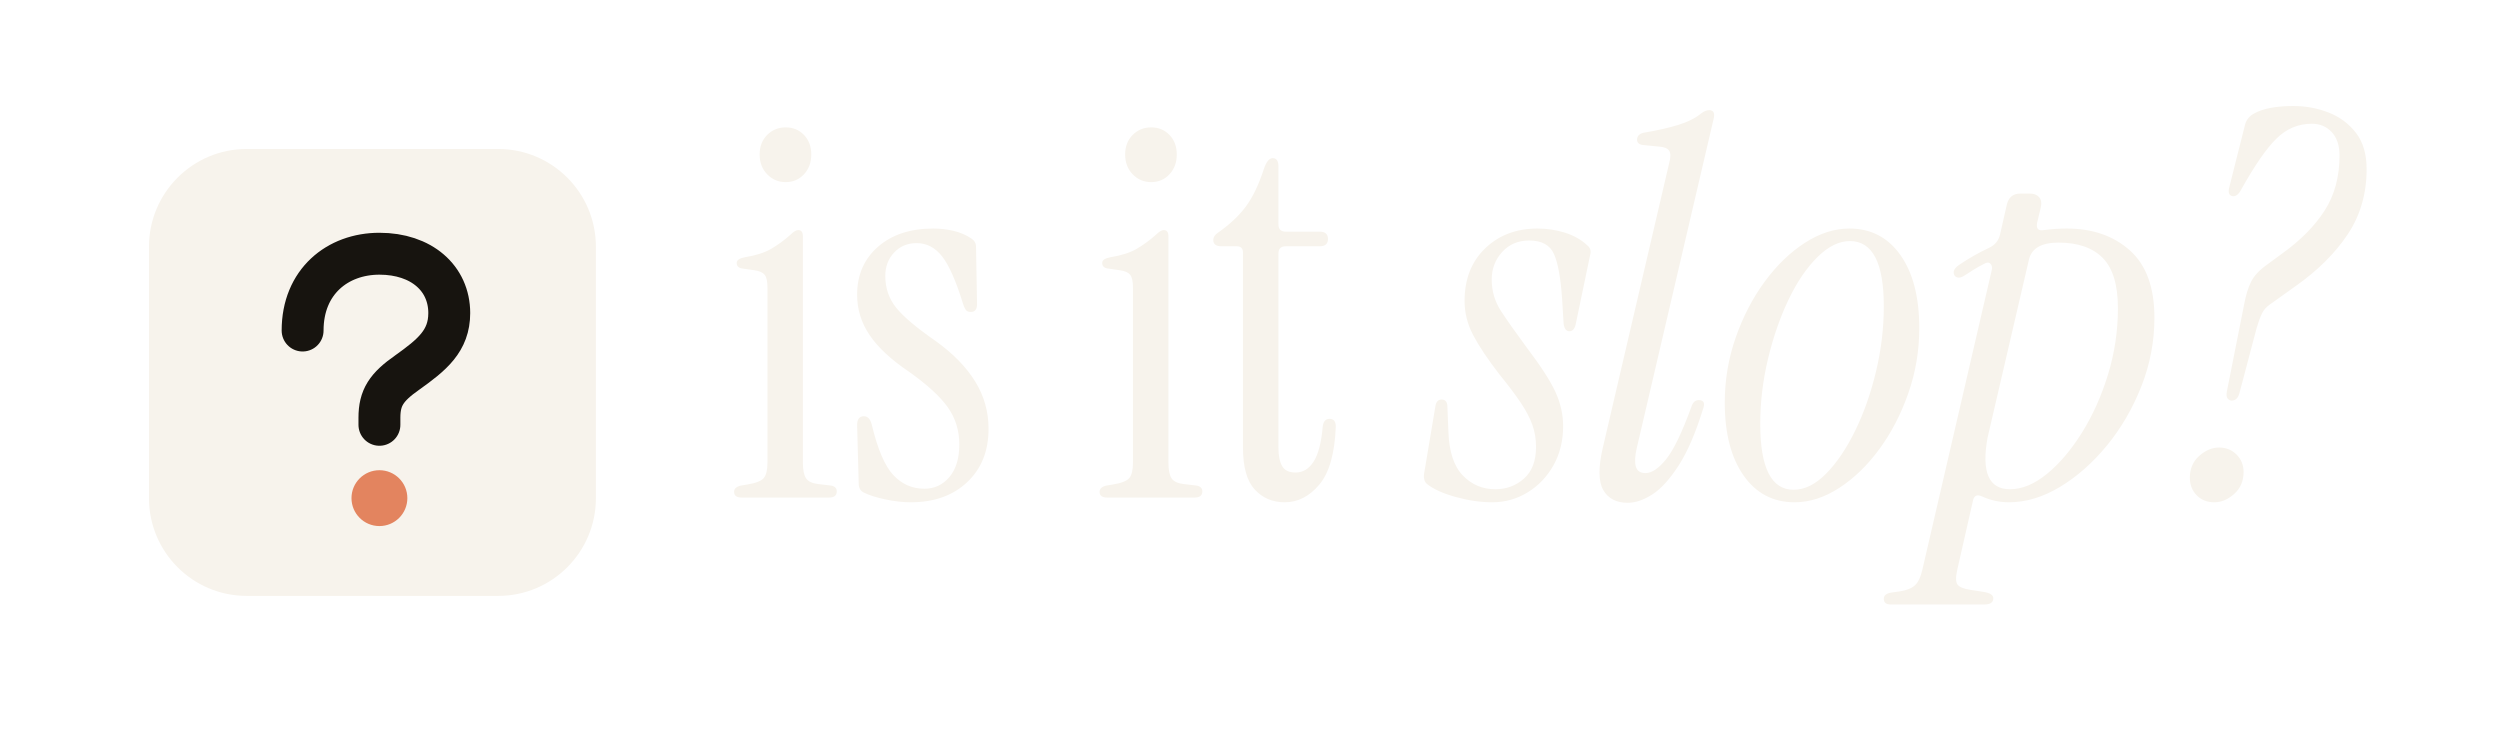
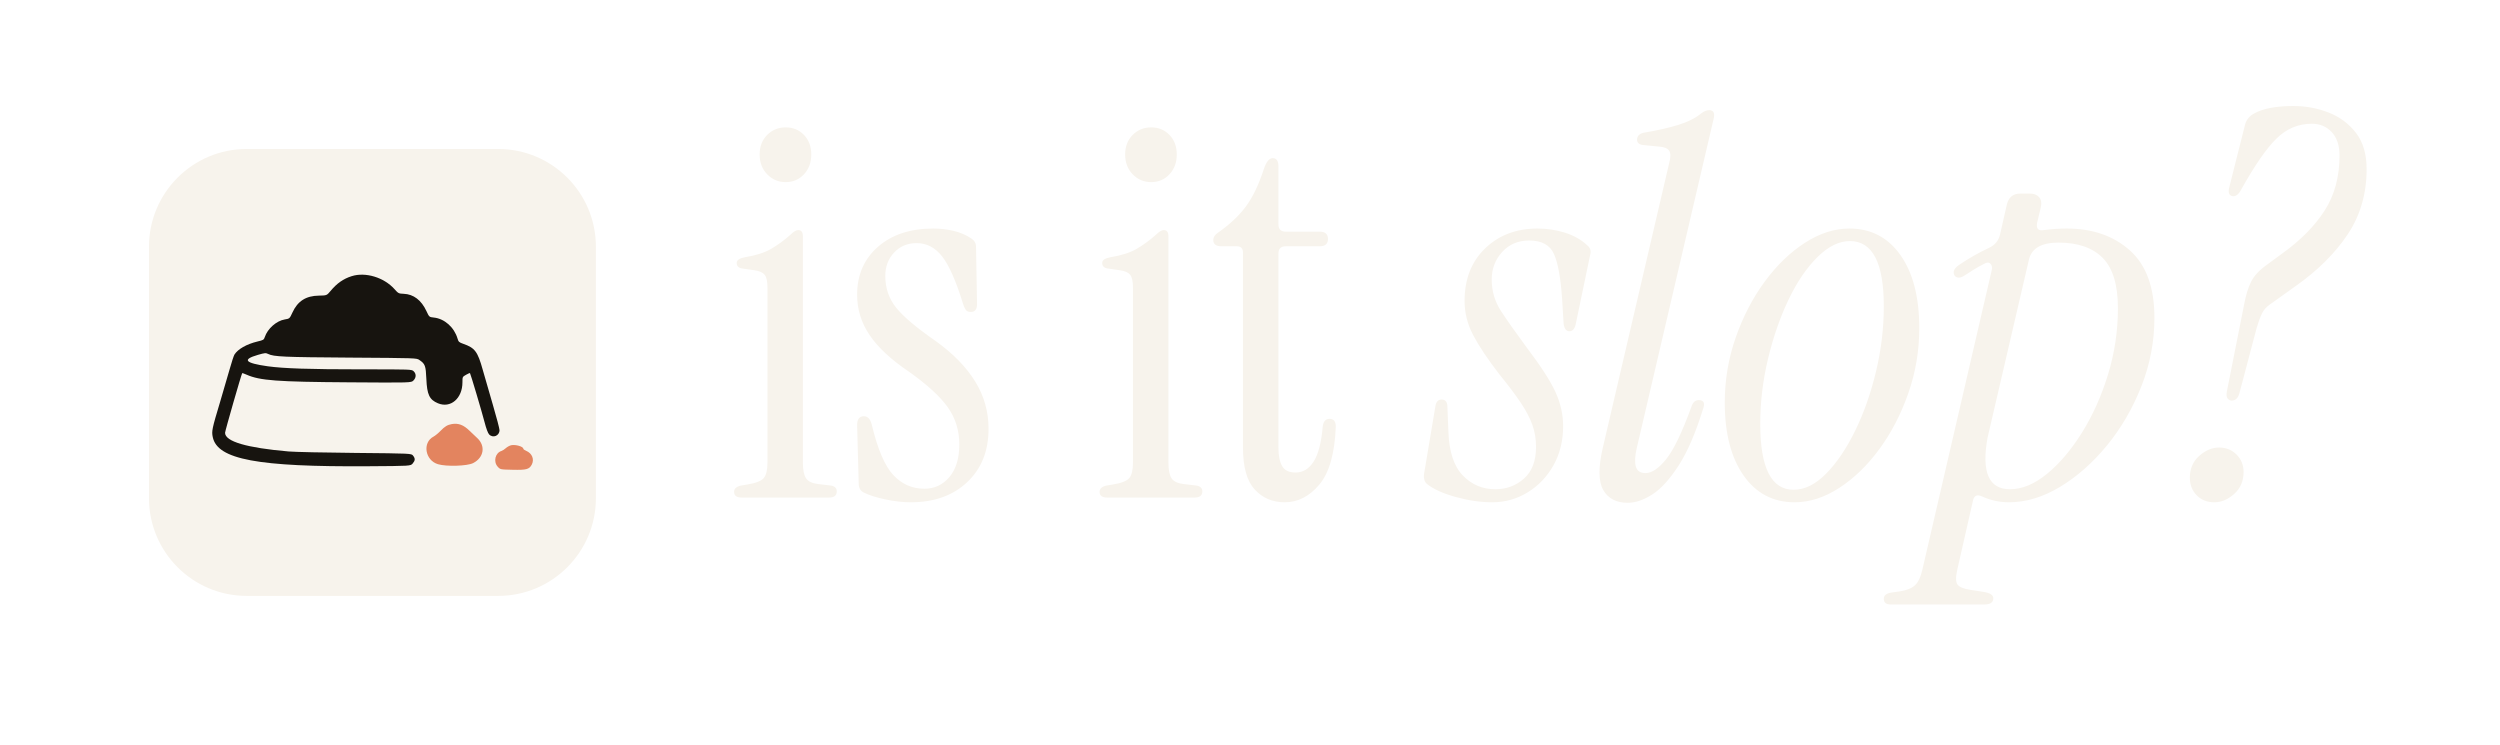
<svg xmlns="http://www.w3.org/2000/svg" viewBox="0 0 537 160" width="537" height="160">
  <g transform="translate(32 32) scale(1.5)">
    <rect width="64" height="64" rx="14" fill="#f7f3ec" />
-     <path d="M22 26c0-7 5-11 11-11s10 3.5 10 8.5c0 4-2.5 6-6 8.5-3 2.1-4 3.6-4 6.5v1" fill="none" stroke="#17140f" stroke-width="6" stroke-linecap="round" stroke-linejoin="round" />
-     <circle cx="33" cy="50" r="4" fill="#e3845f" />
+     <g transform="translate(9.000 18.036) scale(0.12637)">
+       <g transform="translate(0 221) scale(0.05 -0.05)">
+         <path d="M3170 4392 c-188 -59 -336 -163 -477 -333 -88 -105 -88 -105 -265 -108 -296 -4 -484 -125 -603 -387 -60 -132 -64 -136 -172 -153 -187 -30 -390 -209 -453 -400 -20 -61 -32 -69 -166 -100 -247 -60 -442 -171 -522 -297 -15 -24 -66 -179 -112 -344 -46 -165 -142 -493 -213 -730 -183 -609 -194 -661 -166 -795 105 -507 1015 -678 3526 -661 956 6 956 6 1005 62 58 68 61 113 9 178 -39 50 -39 50 -1305 62 -696 6 -1378 21 -1516 33 -949 82 -1440 226 -1440 423 0 42 371 1332 389 1353 3 3 46 -13 97 -35 303 -134 683 -163 2328 -174 1404 -10 1404 -10 1455 41 65 65 67 151 5 210 -47 43 -47 43 -1185 43 -1176 0 -1765 20 -2125 70 -515 73 -583 153 -220 258 159 46 179 47 232 21 126 -63 359 -73 1859 -83 1499 -10 1505 -10 1568 -53 131 -89 146 -129 159 -429 15 -357 69 -472 263 -553 286 -120 555 110 555 475 0 124 0 124 82 171 45 25 84 43 88 40 13 -14 269 -874 329 -1106 39 -152 78 -256 105 -285 87 -93 236 -32 236 96 0 35 -67 289 -148 565 -81 277 -186 638 -232 803 -115 413 -177 496 -440 588 -97 34 -110 46 -131 119 -76 257 -296 452 -538 477 -104 11 -104 11 -167 146 -115 248 -292 383 -514 392 -116 5 -123 8 -210 106 -239 267 -657 393 -970 294z" fill="#17140f" />
+         <path d="M5440 1040 c-101 -18 -159 -53 -260 -157 -49 -51 -119 -108 -155 -127 -258 -135 -193 -539 101 -626 191 -57 663 -42 795 25 246 124 289 390 92 570 -46 42 -123 115 -173 164 -136 133 -252 176 -400 151z M6783 560 c-36 -9 -90 -38 -120 -66 -29 -27 -73 -55 -97 -63 -142 -43 -191 -240 -88 -356 59 -65 59 -65 338 -71 316 -8 379 10 436 119 61 120 6 254 -127 310 -36 15 -65 36 -65 47 0 51 -178 102 -277 80z" fill="#e3845f" />
+       </g>
+     </g>
  </g>
  <g transform="translate(156 106.88)">
    <path d="M12.77-67.76L12.77-67.76Q10.42-67.76 8.79-69.44Q7.17-71.12 7.17-73.70L7.17-73.70Q7.17-76.27 8.79-77.90Q10.42-79.52 12.77-79.52L12.77-79.52Q15.12-79.52 16.69-77.90Q18.26-76.27 18.26-73.70L18.26-73.70Q18.26-71.12 16.69-69.44Q15.12-67.76 12.77-67.76ZM22.06 0L3.36 0Q1.68 0 1.68-1.23L1.68-1.23Q1.68-2.24 3.14-2.58L3.14-2.58L4.48-2.80Q7.28-3.25 8.06-4.20Q8.85-5.15 8.85-7.50L8.85-7.50L8.85-45.14Q8.85-47.15 8.23-47.88Q7.62-48.61 6.05-48.83L6.05-48.83L3.70-49.17Q2.24-49.28 2.24-50.40L2.24-50.40Q2.24-51.30 4.03-51.63L4.03-51.63Q7.50-52.19 9.63-53.42Q11.76-54.66 13.78-56.45L13.78-56.45Q14.78-57.46 15.46-57.46L15.46-57.46Q16.46-57.46 16.46-56.11L16.46-56.11L16.46-7.50Q16.46-5.15 17.14-4.14Q17.81-3.14 19.71-2.91L19.71-2.91L22.51-2.58Q23.74-2.35 23.74-1.34L23.74-1.34Q23.74 0 22.06 0L22.06 0ZM39.65 1.01L39.65 1.01Q37.07 1.01 34.16 0.39Q31.25-0.22 29.46-1.12L29.46-1.12Q28.45-1.68 28.45-3.02L28.45-3.02L28.11-15.57Q28.11-17.47 29.57-17.47L29.57-17.47Q30.80-17.47 31.25-15.68L31.25-15.68Q33.15-7.73 35.90-4.82Q38.64-1.90 42.56-1.90L42.56-1.90Q45.81-1.90 47.94-4.42Q50.06-6.94 50.06-11.42L50.06-11.42Q50.06-15.90 47.60-19.38Q45.14-22.85 39.31-26.99L39.31-26.99Q33.49-30.91 30.80-34.89Q28.11-38.86 28.11-43.57L28.11-43.57Q28.11-49.95 32.59-53.87Q37.07-57.79 44.46-57.79L44.46-57.79Q46.70-57.79 48.83-57.29Q50.96-56.78 52.64-55.66L52.64-55.66Q53.65-54.99 53.65-53.87L53.65-53.87L53.87-41.55Q53.87-39.87 52.53-39.87L52.53-39.87Q51.74-39.87 51.41-40.38Q51.07-40.88 50.85-41.66L50.85-41.66Q48.61-48.94 46.37-51.80Q44.13-54.66 40.88-54.66L40.88-54.66Q37.97-54.66 36.06-52.64Q34.16-50.62 34.16-47.60L34.16-47.60Q34.16-43.68 36.51-40.77Q38.86-37.86 45.02-33.60L45.02-33.60Q50.62-29.57 53.48-24.92Q56.34-20.27 56.34-14.78L56.34-14.78Q56.34-7.62 51.74-3.30Q47.15 1.01 39.65 1.01ZM91.28-67.76L91.28-67.76Q88.93-67.76 87.30-69.44Q85.68-71.12 85.68-73.70L85.68-73.70Q85.68-76.27 87.30-77.90Q88.93-79.52 91.28-79.52L91.28-79.52Q93.63-79.52 95.20-77.90Q96.77-76.27 96.77-73.70L96.77-73.70Q96.77-71.12 95.20-69.44Q93.63-67.76 91.28-67.76ZM100.58 0L81.87 0Q80.19 0 80.19-1.23L80.19-1.23Q80.19-2.24 81.65-2.58L81.65-2.58L82.99-2.80Q85.79-3.25 86.58-4.20Q87.36-5.15 87.36-7.50L87.36-7.50L87.36-45.14Q87.36-47.15 86.74-47.88Q86.13-48.61 84.56-48.83L84.56-48.83L82.21-49.17Q80.75-49.28 80.75-50.40L80.75-50.40Q80.75-51.30 82.54-51.63L82.54-51.63Q86.02-52.19 88.14-53.42Q90.27-54.66 92.29-56.45L92.29-56.45Q93.30-57.46 93.97-57.46L93.97-57.46Q94.98-57.46 94.98-56.11L94.98-56.11L94.98-7.50Q94.98-5.15 95.65-4.14Q96.32-3.14 98.22-2.91L98.22-2.91L101.02-2.58Q102.26-2.35 102.26-1.34L102.26-1.34Q102.26 0 100.58 0L100.58 0ZM119.95 1.01L119.95 1.01Q116.03 1.01 113.51-1.74Q110.99-4.48 110.99-10.75L110.99-10.75L110.99-52.64Q110.99-53.98 109.65-53.98L109.65-53.98L106.40-53.98Q104.61-53.98 104.61-55.33L104.61-55.33Q104.61-56.22 105.62-56.90L105.62-56.90Q109.31-59.47 111.55-62.44Q113.79-65.41 115.47-70.56L115.47-70.56Q116.26-72.91 117.38-72.91L117.38-72.91Q118.61-72.91 118.61-71.12L118.61-71.12L118.61-58.69Q118.61-57.12 120.18-57.12L120.18-57.12L127.46-57.12Q129.25-57.12 129.25-55.55L129.25-55.55Q129.25-53.98 127.46-53.98L127.46-53.98L120.18-53.98Q118.61-53.98 118.61-52.42L118.61-52.42L118.61-10.64Q118.61-8.18 119.39-6.78Q120.18-5.38 122.30-5.38L122.30-5.38Q124.66-5.38 126.17-7.73Q127.68-10.08 128.13-15.34L128.13-15.34Q128.35-16.91 129.58-16.91L129.58-16.91Q130.93-16.91 130.93-15.23L130.93-15.23Q130.59-6.61 127.40-2.80Q124.21 1.01 119.95 1.01Z M164.53 1.01L164.53 1.01Q160.83 1.01 156.74-0.11Q152.66-1.23 150.53-2.91L150.53-2.91Q149.74-3.58 149.86-4.93L149.86-4.93L152.32-19.60Q152.54-21.06 153.66-21.06L153.66-21.06Q154.90-21.06 154.90-19.49L154.90-19.49L155.12-14.11Q155.34-7.73 158.20-4.76Q161.06-1.79 165.20-1.79L165.20-1.79Q168.78-1.79 171.36-4.09Q173.94-6.38 173.94-10.86L173.94-10.86Q173.94-13.44 173.15-15.62Q172.37-17.81 170.69-20.33Q169.01-22.85 166.10-26.43L166.10-26.43Q162.29-31.36 160.44-34.89Q158.59-38.42 158.59-42.22L158.59-42.22Q158.59-49.28 163.02-53.54Q167.44-57.79 174.27-57.79L174.27-57.79Q177.30-57.79 180.15-56.90Q183.01-56 184.91-54.21L184.91-54.21Q185.92-53.42 185.58-52.19L185.58-52.19L182.45-37.18Q182.11-35.73 181.10-35.73L181.10-35.73Q180.10-35.73 179.87-37.30L179.87-37.30L179.54-42.67Q179.09-49.39 177.80-52.30Q176.51-55.22 172.48-55.22L172.48-55.22Q168.90-55.22 166.66-52.75Q164.42-50.29 164.42-46.82L164.42-46.82Q164.42-43.12 166.43-40.04Q168.45-36.96 171.92-32.26L171.92-32.26Q176.51-26.21 178.14-22.62Q179.76-19.04 179.76-15.34L179.76-15.34Q179.76-10.64 177.69-6.94Q175.62-3.25 172.14-1.12Q168.67 1.01 164.53 1.01ZM193.65 1.12L193.65 1.12Q189.95 1.12 188.38-1.62Q186.82-4.37 188.27-10.64L188.27-10.64L202.50-71.68Q203.06-73.70 202.55-74.48Q202.05-75.26 200.48-75.38L200.48-75.38L197.12-75.71Q195.44-75.82 195.66-77.17L195.66-77.17Q195.89-78.18 197.23-78.40L197.23-78.40Q201.26-79.07 204.40-80.02Q207.54-80.98 209.44-82.54L209.44-82.54Q210.34-83.22 211.12-83.22L211.12-83.22Q212.46-83.22 212.13-81.54L212.13-81.54L195.55-10.53Q194.99-8.06 195.38-6.66Q195.78-5.26 197.46-5.26L197.46-5.26Q199.47-5.26 201.88-8.23Q204.29-11.20 207.31-19.49L207.31-19.49Q207.76-20.94 208.88-20.94L208.88-20.94Q210.56-20.94 209.78-18.93L209.78-18.93Q207.42-11.31 204.57-6.89Q201.71-2.46 198.91-0.67Q196.11 1.12 193.65 1.12ZM229.49 1.01L229.49 1.01Q222.54 1.01 218.51-4.76Q214.48-10.53 214.48-20.38L214.48-20.38Q214.48-27.66 216.83-34.38Q219.18-41.10 223.05-46.37Q226.91-51.63 231.67-54.71Q236.43-57.79 241.25-57.79L241.25-57.79Q248.19-57.79 252.22-52.08Q256.26-46.37 256.26-36.40L256.26-36.40Q256.26-29.12 253.90-22.40Q251.55-15.68 247.69-10.42Q243.82-5.15 239.06-2.07Q234.30 1.01 229.49 1.01ZM229.26-1.68L229.26-1.68Q232.85-1.68 236.26-5.15Q239.68-8.62 242.48-14.34Q245.28-20.05 246.96-27.05Q248.64-34.05 248.64-41.10L248.64-41.10Q248.64-55.10 241.36-55.10L241.36-55.10Q237.89-55.10 234.42-51.69Q230.94-48.27 228.20-42.56Q225.46-36.85 223.78-29.85Q222.10-22.85 222.10-15.79L222.10-15.79Q222.10-1.68 229.26-1.68ZM270.26 22.96L250.10 22.96Q248.64 22.96 248.64 21.73L248.64 21.73Q248.64 20.61 250.43 20.38L250.43 20.38L252 20.16Q254.24 19.82 255.30 18.87Q256.37 17.92 256.93 15.46L256.93 15.46L271.82-48.83Q272.05-49.73 271.54-50.23Q271.04-50.74 270.14-50.18L270.14-50.18Q269.02-49.62 268.02-49Q267.01-48.38 266-47.71L266-47.71Q264.99-47.04 264.32-47.32Q263.65-47.60 263.65-48.38L263.65-48.38Q263.65-49.17 264.77-49.95L264.77-49.95Q267.90-52.08 271.26-53.65L271.26-53.65Q273.17-54.54 273.62-56.56L273.62-56.56L275.07-62.94Q275.63-65.30 277.98-65.30L277.98-65.30L280-65.30Q281.34-65.30 282.02-64.51Q282.69-63.73 282.35-62.27L282.35-62.27L281.57-59.02Q281.23-57.12 283.02-57.46L283.02-57.46Q285.60-57.79 287.95-57.79L287.95-57.79Q296.24-57.79 301.50-53.09Q306.77-48.38 306.77-38.64L306.77-38.64Q306.77-31.02 303.97-23.91Q301.17-16.80 296.58-11.20Q291.98-5.60 286.50-2.30Q281.01 1.01 275.52 1.01L275.52 1.01Q272.50 1.01 269.81-0.22L269.81-0.22Q268.13-1.01 267.79 0.67L267.79 0.67L264.43 15.46Q263.87 17.92 264.49 18.70Q265.10 19.49 267.23 19.82L267.23 19.82L270.14 20.27Q272.16 20.61 272.16 21.62L272.16 21.62Q272.16 22.96 270.26 22.96L270.26 22.96ZM279.78-50.96L270.93-12.88Q268.91-1.79 275.74-1.79L275.74-1.79Q279.66-1.79 283.70-5.10Q287.73-8.40 291.20-13.94Q294.67-19.49 296.80-26.43Q298.93-33.38 298.93-40.66L298.93-40.66Q298.93-48.16 295.68-51.46Q292.43-54.77 286.16-54.77L286.16-54.77Q280.56-54.77 279.78-50.96L279.78-50.96ZM323.34-20.83L323.34-20.83Q322.90-20.83 322.50-21.28Q322.11-21.73 322.34-22.85L322.34-22.85L326.03-41.44Q326.59-44.46 327.54-46.37Q328.50-48.27 330.85-49.95L330.85-49.95L334.21-52.42Q340.14-56.67 343.34-61.66Q346.53-66.64 346.53-73.47L346.53-73.47Q346.53-76.72 344.85-78.51Q343.17-80.30 340.59-80.30L340.59-80.30Q336.22-80.30 332.98-77.11Q329.73-73.92 325.36-66.08L325.36-66.08Q324.58-64.62 323.57-64.74L323.57-64.74Q322.34-64.96 322.90-66.86L322.90-66.86L326.26-80.19Q326.70-81.65 328.05-82.43L328.05-82.43Q329.62-83.33 331.80-83.72Q333.98-84.11 336.56-84.11L336.56-84.11Q340.59-84.11 344.18-82.71Q347.76-81.31 350.06-78.34Q352.35-75.38 352.35-70.56L352.35-70.56Q352.35-62.61 348.26-56.50Q344.18-50.40 337.01-45.36L337.01-45.36L331.52-41.44Q330.40-40.66 329.84-39.48Q329.28-38.30 328.72-36.40L328.72-36.40L325.02-22.40Q324.58-20.83 323.34-20.83ZM319.65 1.01L319.65 1.01Q317.30 1.01 315.84-0.50Q314.38-2.02 314.38-4.26L314.38-4.26Q314.38-7.17 316.40-8.96Q318.42-10.75 320.66-10.75L320.66-10.75Q322.90-10.75 324.41-9.24Q325.92-7.73 325.92-5.49L325.92-5.49Q325.92-2.58 323.90-0.78Q321.89 1.01 319.65 1.01Z" fill="#f7f3ec" />
  </g>
</svg>
